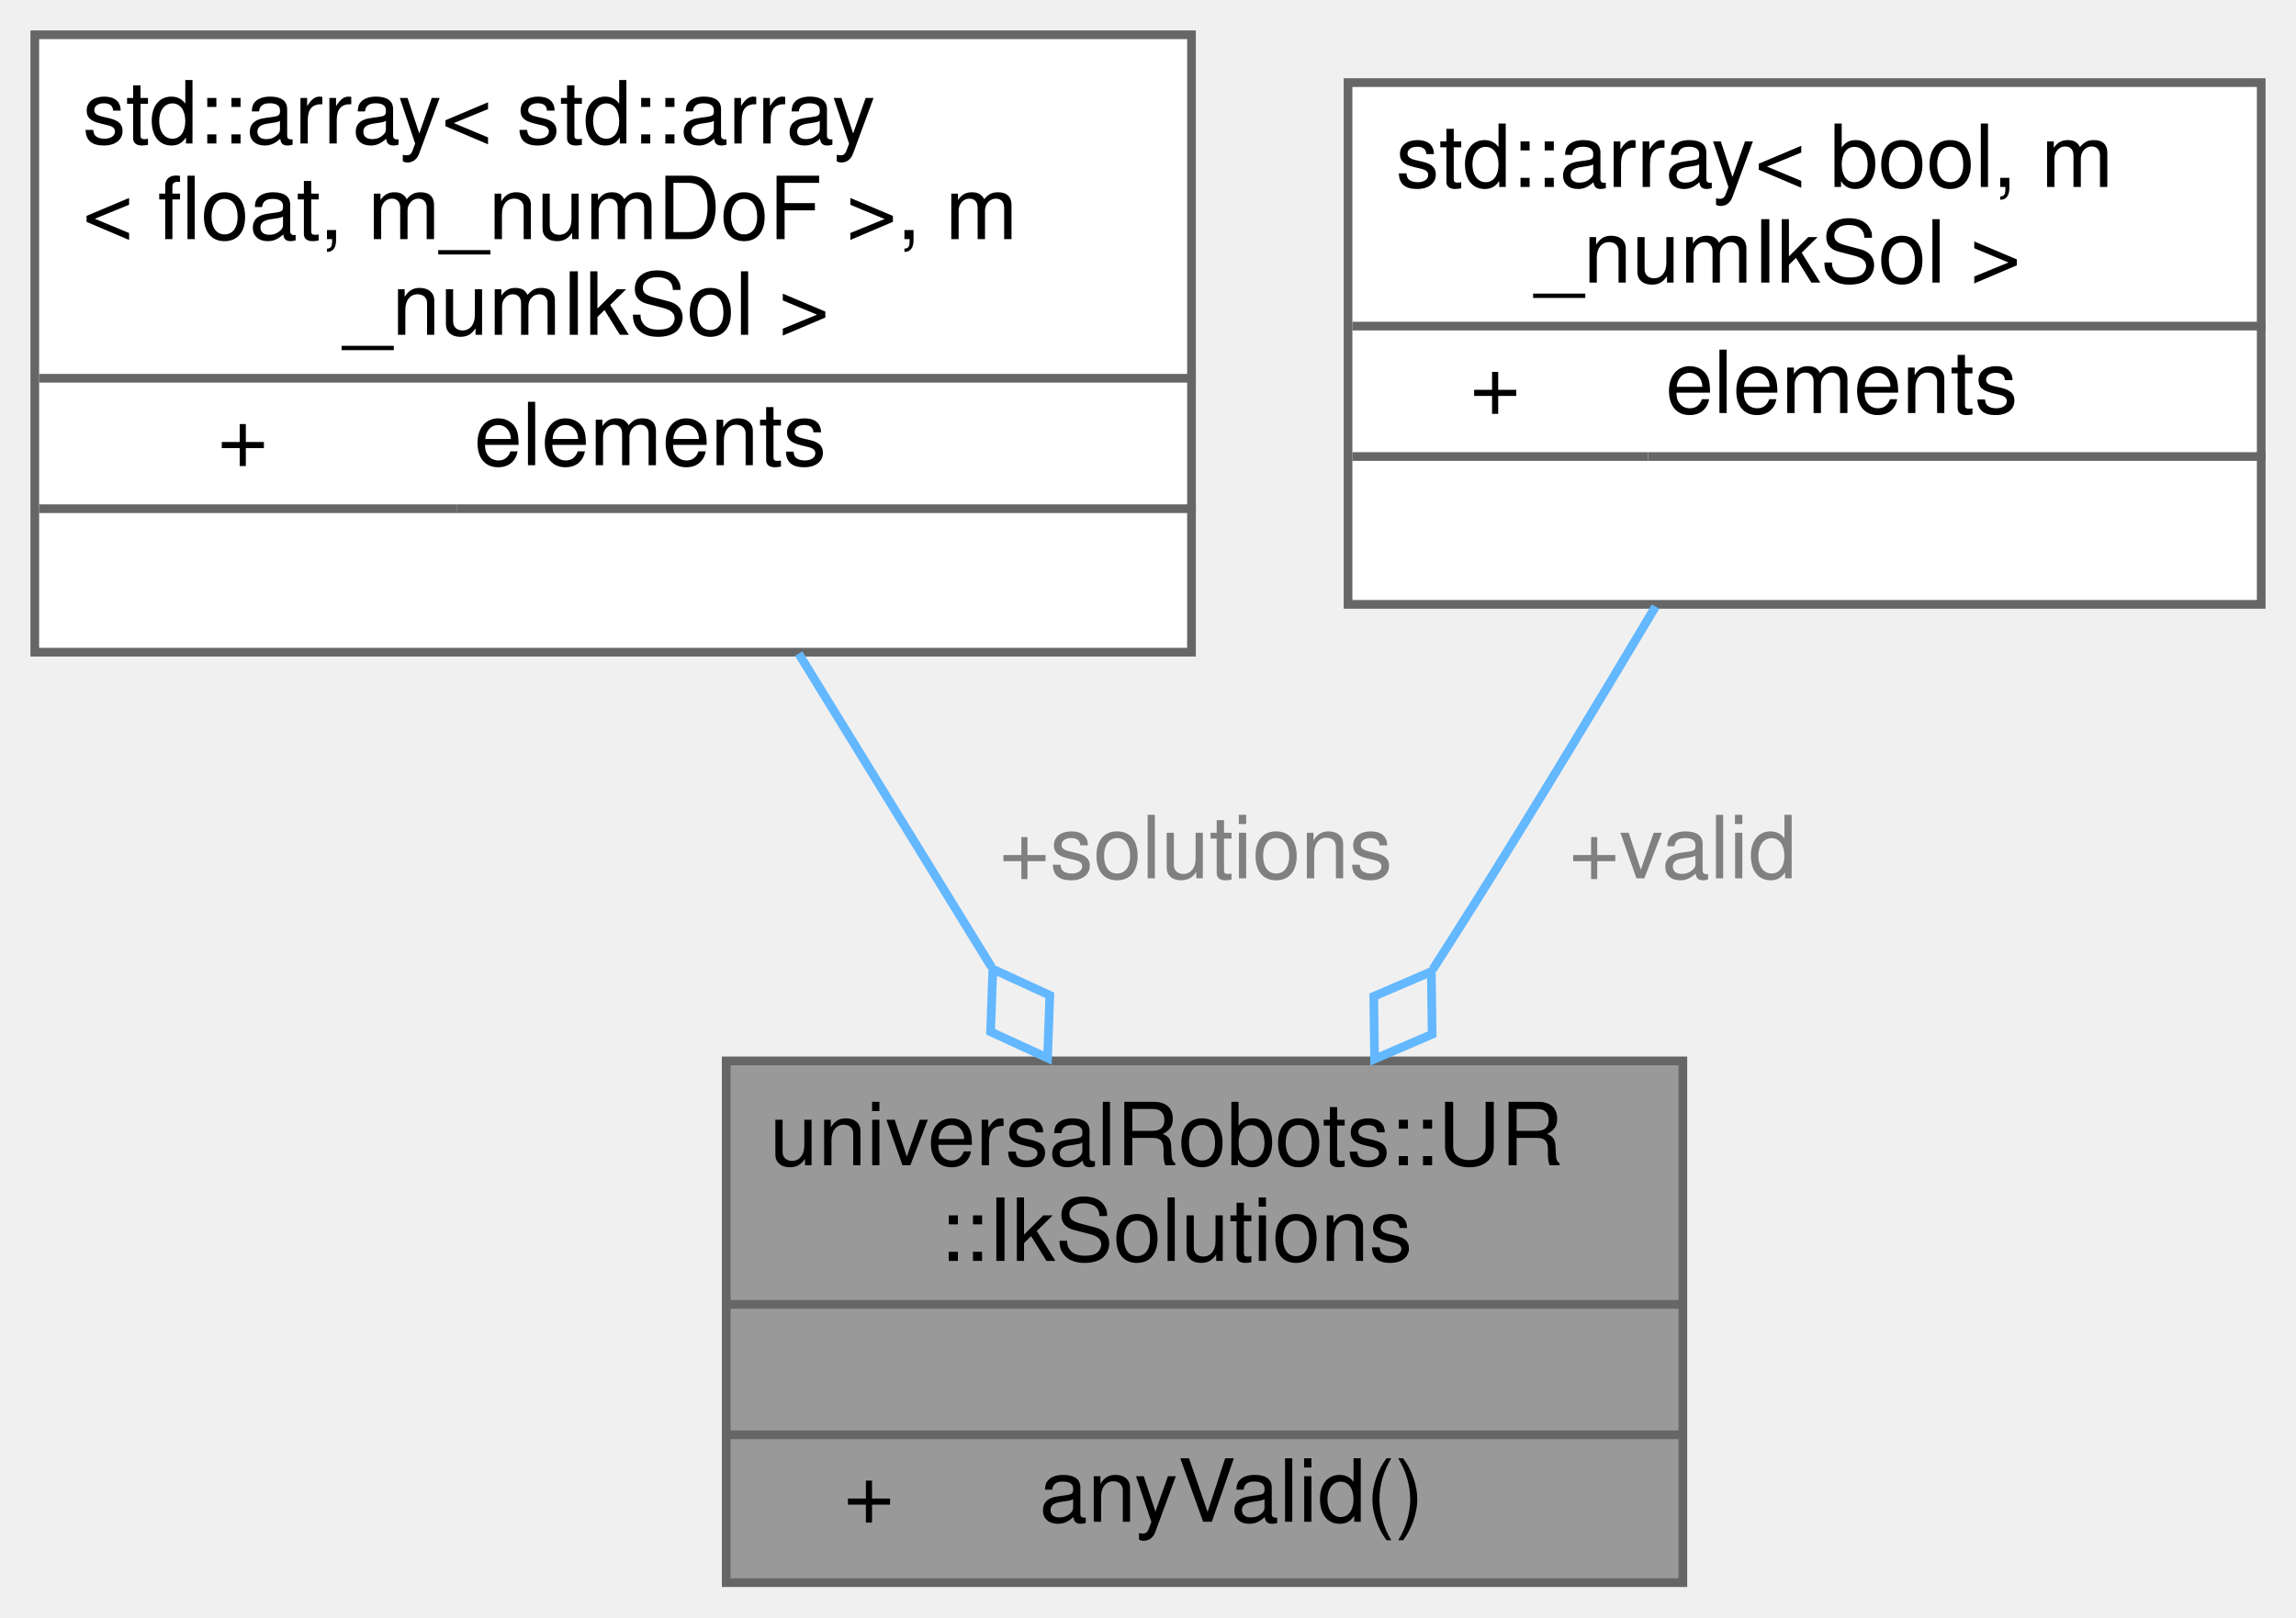
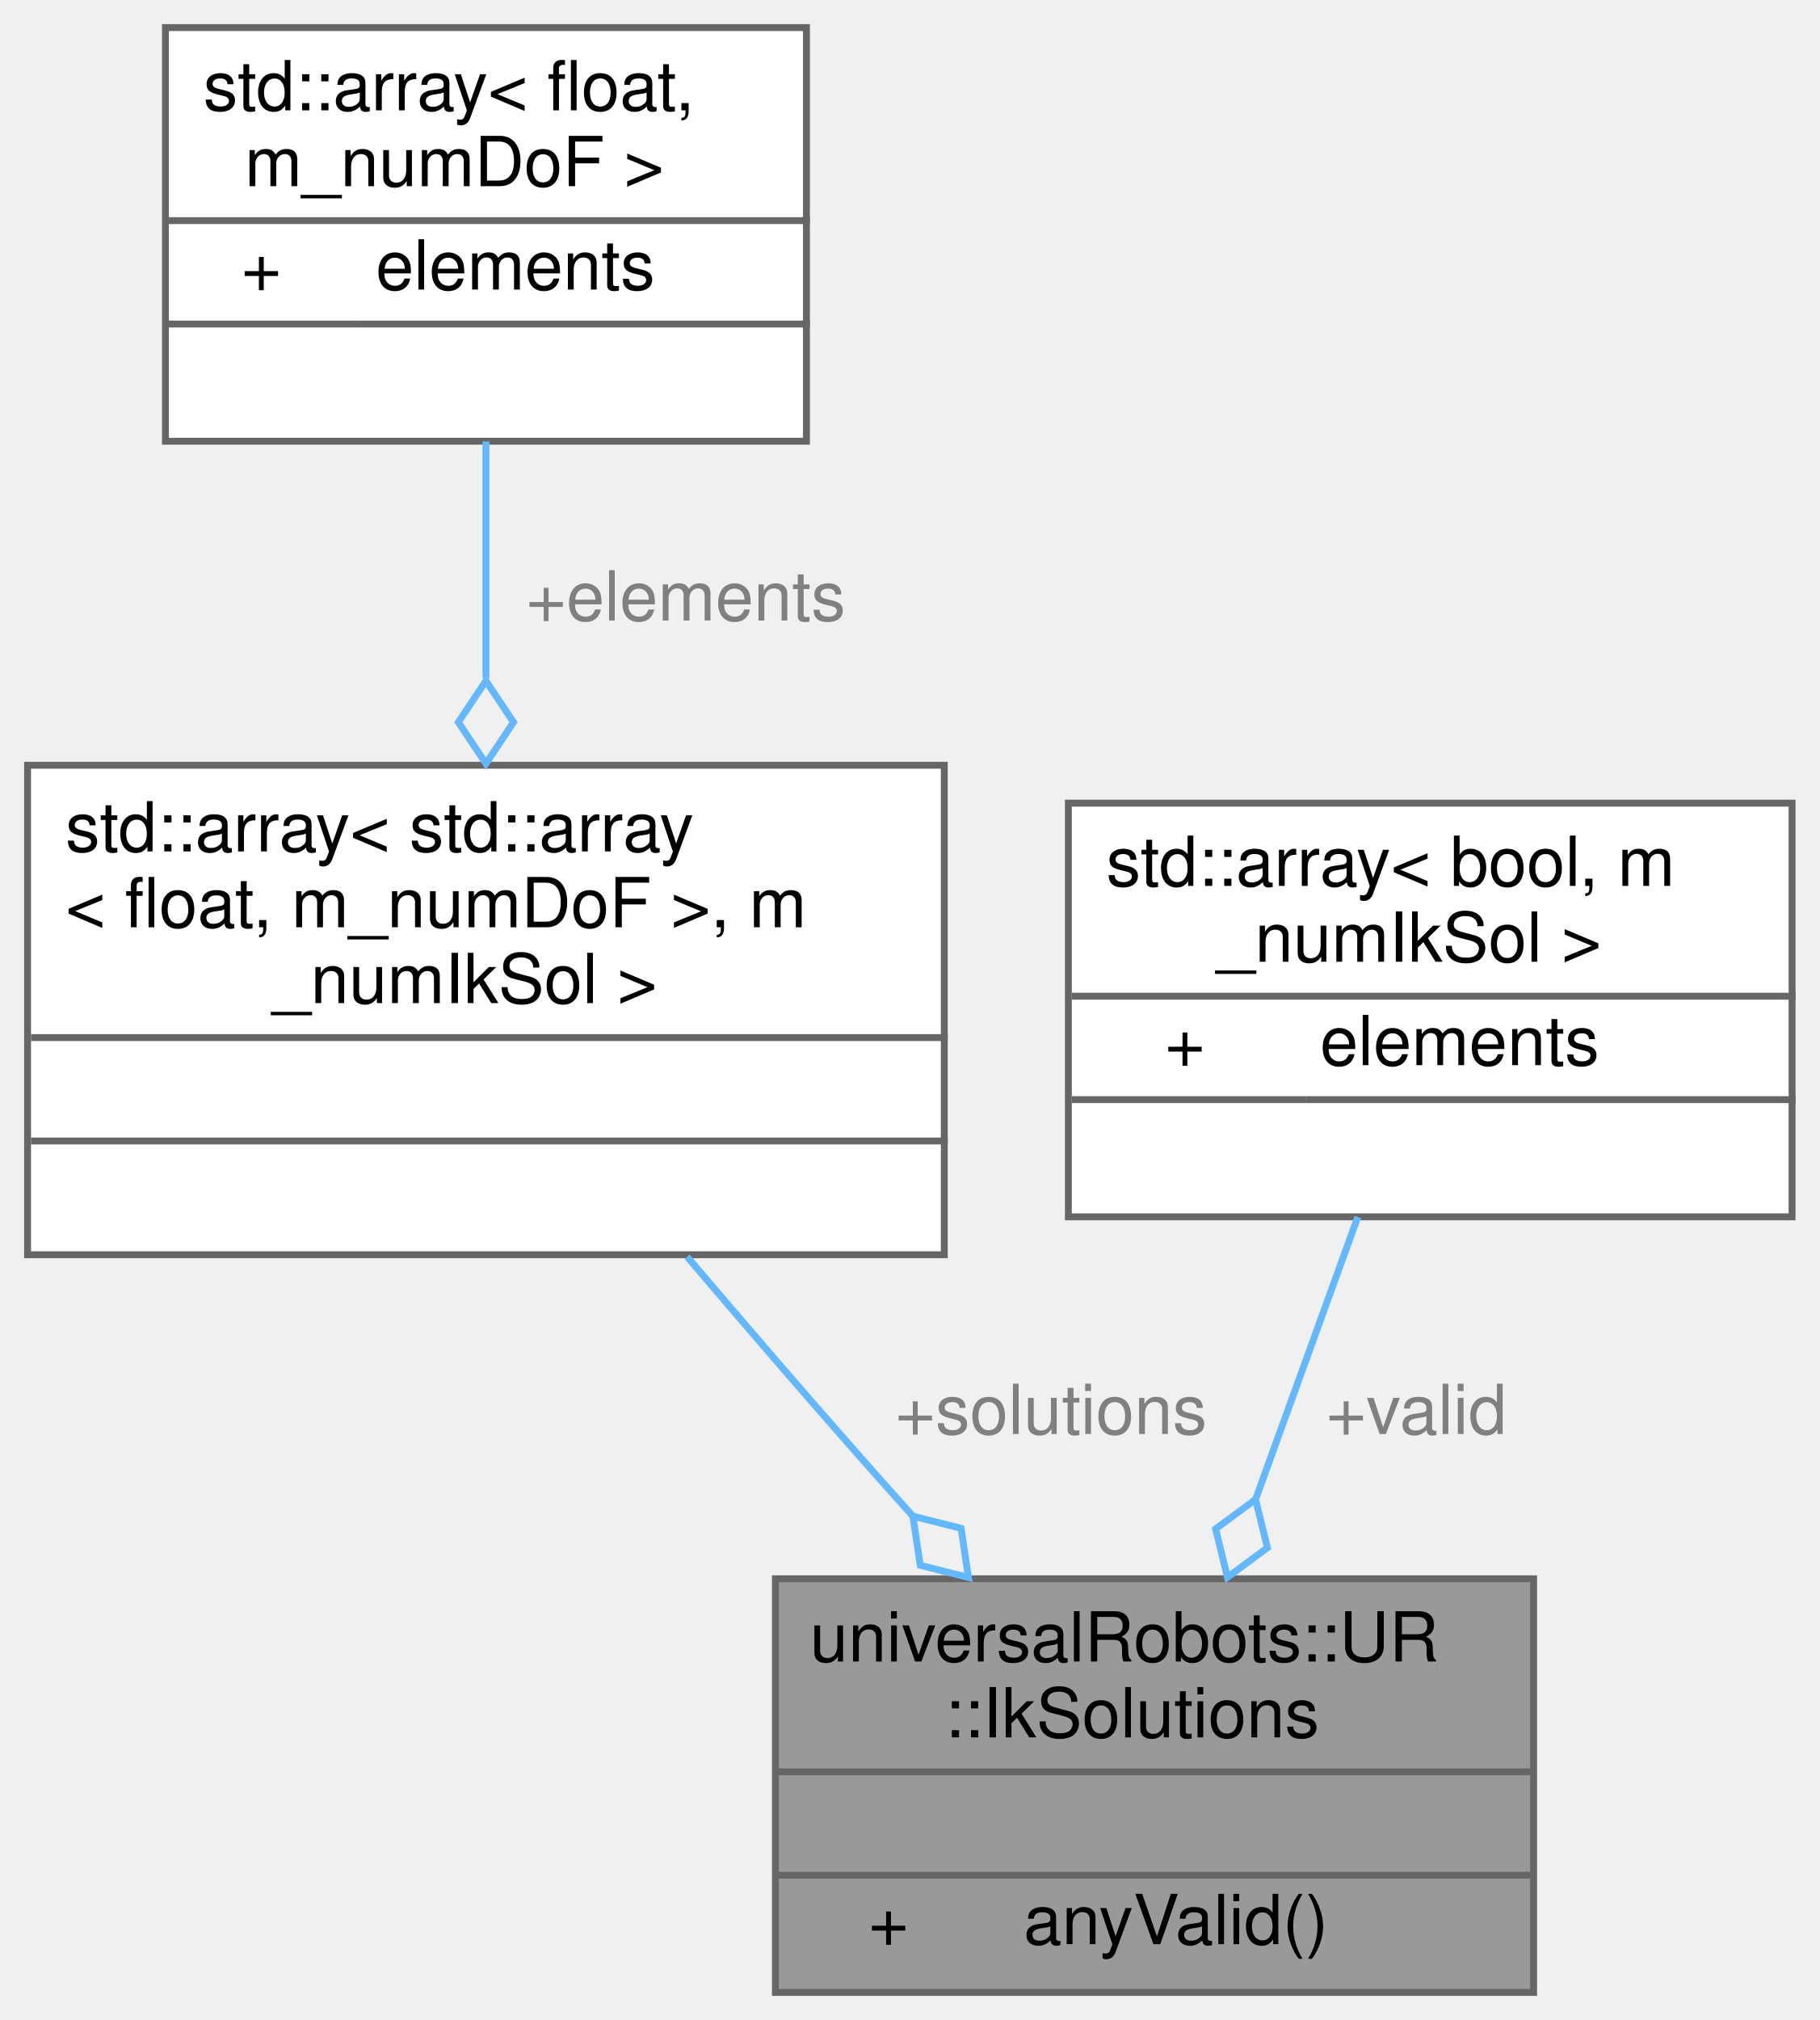
- <svg xmlns="http://www.w3.org/2000/svg" xmlns:xlink="http://www.w3.org/1999/xlink" width="264pt" height="186pt" viewBox="0.00 0.00 264.00 186.00">
-   <g id="graph0" class="graph" transform="scale(1 1) rotate(0) translate(4 182)">
+ <svg xmlns="http://www.w3.org/2000/svg" xmlns:xlink="http://www.w3.org/1999/xlink" width="264pt" height="293pt" viewBox="0.00 0.00 264.00 293.00">
+   <g id="graph0" class="graph" transform="scale(1 1) rotate(0) translate(4 289)">
    <g id="Node000001" class="node">
      <g id="a_Node000001">
        <a xlink:title="The eight inverse-kinematics solutions, each a full joint vector.">
-           <polygon fill="#999999" stroke="transparent" points="189.5,-60 79.5,-60 79.5,0 189.5,0 189.5,-60" />
-           <text text-anchor="start" x="84.5" y="-48" font-family="Helvetica,sans-Serif" font-size="10.00">universalRobots::UR</text>
-           <text text-anchor="start" x="104" y="-37" font-family="Helvetica,sans-Serif" font-size="10.00">::IkSolutions</text>
-           <text text-anchor="start" x="132.5" y="-22" font-family="Helvetica,sans-Serif" font-size="10.00"> </text>
-           <text text-anchor="start" x="93" y="-7" font-family="Helvetica,sans-Serif" font-size="10.00">+</text>
-           <text text-anchor="start" x="115.5" y="-7" font-family="Helvetica,sans-Serif" font-size="10.00">anyValid()</text>
-           <polygon fill="#666666" stroke="#666666" points="79.5,-32 79.5,-32 189.5,-32 189.5,-32 79.5,-32" />
-           <polygon fill="#666666" stroke="#666666" points="79.5,-17 79.5,-17 189.5,-17 189.5,-17 79.5,-17" />
-           <polygon fill="none" stroke="#666666" points="79.5,0 79.5,-60 189.5,-60 189.5,0 79.5,0" />
+           <polygon fill="#999999" stroke="transparent" points="218.5,-60 108.5,-60 108.5,0 218.5,0 218.5,-60" />
+           <text text-anchor="start" x="113.5" y="-48" font-family="Helvetica,sans-Serif" font-size="10.00">universalRobots::UR</text>
+           <text text-anchor="start" x="133" y="-37" font-family="Helvetica,sans-Serif" font-size="10.00">::IkSolutions</text>
+           <text text-anchor="start" x="161.5" y="-22" font-family="Helvetica,sans-Serif" font-size="10.00"> </text>
+           <text text-anchor="start" x="122" y="-7" font-family="Helvetica,sans-Serif" font-size="10.00">+</text>
+           <text text-anchor="start" x="144.5" y="-7" font-family="Helvetica,sans-Serif" font-size="10.00">anyValid()</text>
+           <polygon fill="#666666" stroke="#666666" points="108.5,-32 108.5,-32 218.5,-32 218.5,-32 108.5,-32" />
+           <polygon fill="#666666" stroke="#666666" points="108.5,-17 108.5,-17 218.5,-17 218.5,-17 108.5,-17" />
+           <polygon fill="none" stroke="#666666" points="108.5,0 108.5,-60 218.5,-60 218.5,0 108.5,0" />
        </a>
      </g>
    </g>
    <g id="Node000002" class="node">
      <g id="a_Node000002">
        <a xlink:title=" ">
          <polygon fill="white" stroke="transparent" points="133,-178 0,-178 0,-107 133,-107 133,-178" />
          <text text-anchor="start" x="5.5" y="-165.5" font-family="Helvetica,sans-Serif" font-size="10.00">std::array&lt; std::array</text>
          <text text-anchor="start" x="5.5" y="-154.5" font-family="Helvetica,sans-Serif" font-size="10.00">&lt; float, m_numDoF &gt;, m</text>
          <text text-anchor="start" x="35.5" y="-143.5" font-family="Helvetica,sans-Serif" font-size="10.00">_numIkSol &gt;</text>
-           <text text-anchor="start" x="21" y="-128.5" font-family="Helvetica,sans-Serif" font-size="10.00">+</text>
-           <text text-anchor="start" x="50.5" y="-128.5" font-family="Helvetica,sans-Serif" font-size="10.00">elements</text>
+           <text text-anchor="start" x="65" y="-128.5" font-family="Helvetica,sans-Serif" font-size="10.00"> </text>
          <text text-anchor="start" x="65" y="-113.5" font-family="Helvetica,sans-Serif" font-size="10.00"> </text>
          <polygon fill="#666666" stroke="#666666" points="0.5,-138.5 0.5,-138.5 133.5,-138.5 133.5,-138.5 0.5,-138.5" />
-           <polygon fill="#666666" stroke="#666666" points="0.5,-123.5 0.5,-123.5 48.5,-123.5 48.5,-123.5 0.5,-123.5" />
-           <polygon fill="#666666" stroke="#666666" points="48.5,-123.5 48.5,-123.5 133.5,-123.5 133.5,-123.5 48.5,-123.5" />
+           <polygon fill="#666666" stroke="#666666" points="0.5,-123.5 0.5,-123.5 133.5,-123.5 133.5,-123.5 0.5,-123.5" />
          <polygon fill="none" stroke="#666666" points="0,-107 0,-178 133,-178 133,-107 0,-107" />
        </a>
      </g>
    </g>
    <g id="edge1_Node000001_Node000002" class="edge">
      <g id="a_edge1_Node000001_Node000002">
        <a xlink:title=" ">
-           <path fill="none" stroke="#63b8ff" d="M87.83,-106.84C94.87,-95.4 102.75,-82.59 110,-70.8" />
-           <polygon fill="none" stroke="#63b8ff" points="110.16,-70.55 109.9,-63.35 116.45,-60.33 116.71,-67.54 110.16,-70.55" />
+           <path fill="none" stroke="#63b8ff" d="M95.7,-106.7C103.68,-97.32 112.36,-87.22 120.5,-78 123.06,-75.1 125.72,-72.11 128.42,-69.11" />
+           <polygon fill="none" stroke="#63b8ff" points="128.45,-69.08 129.51,-61.95 136.5,-60.19 135.44,-67.32 128.45,-69.08" />
        </a>
      </g>
-       <text text-anchor="middle" x="133.5" y="-81" font-family="Helvetica,sans-Serif" font-size="10.00" fill="grey"> +solutions</text>
+       <text text-anchor="middle" x="148.5" y="-81" font-family="Helvetica,sans-Serif" font-size="10.00" fill="grey"> +solutions</text>
    </g>
    <g id="Node000003" class="node">
      <g id="a_Node000003">
+         <a xlink:title=" ">
+           <polygon fill="white" stroke="transparent" points="113,-285 20,-285 20,-225 113,-225 113,-285" />
+           <text text-anchor="start" x="25.5" y="-273" font-family="Helvetica,sans-Serif" font-size="10.00">std::array&lt; float,</text>
+           <text text-anchor="start" x="31.5" y="-262" font-family="Helvetica,sans-Serif" font-size="10.00"> m_numDoF &gt;</text>
+           <text text-anchor="start" x="31" y="-247" font-family="Helvetica,sans-Serif" font-size="10.00">+</text>
+           <text text-anchor="start" x="50.5" y="-247" font-family="Helvetica,sans-Serif" font-size="10.00">elements</text>
+           <text text-anchor="start" x="65" y="-232" font-family="Helvetica,sans-Serif" font-size="10.00"> </text>
+           <polygon fill="#666666" stroke="#666666" points="20.5,-257 20.5,-257 113.5,-257 113.5,-257 20.5,-257" />
+           <polygon fill="#666666" stroke="#666666" points="20.5,-242 20.5,-242 48.5,-242 48.5,-242 20.5,-242" />
+           <polygon fill="#666666" stroke="#666666" points="48.5,-242 48.5,-242 113.5,-242 113.5,-242 48.5,-242" />
+           <polygon fill="none" stroke="#666666" points="20,-225 20,-285 113,-285 113,-225 20,-225" />
+         </a>
+       </g>
+     </g>
+     <g id="edge2_Node000002_Node000003" class="edge">
+       <g id="a_edge2_Node000002_Node000003">
+         <a xlink:title=" ">
+           <path fill="none" stroke="#63b8ff" d="M66.5,-224.97C66.5,-214.45 66.5,-202.28 66.5,-190.61" />
+           <polygon fill="none" stroke="#63b8ff" points="66.5,-190.24 62.5,-184.24 66.5,-178.24 70.5,-184.24 66.5,-190.24" />
+         </a>
+       </g>
+       <text text-anchor="middle" x="95.5" y="-199" font-family="Helvetica,sans-Serif" font-size="10.00" fill="grey"> +elements</text>
+     </g>
+     <g id="Node000004" class="node">
+       <g id="a_Node000004">
        <a xlink:title=" ">
          <polygon fill="white" stroke="transparent" points="256,-172.5 151,-172.5 151,-112.5 256,-112.5 256,-172.5" />
          <text text-anchor="start" x="156.5" y="-160.5" font-family="Helvetica,sans-Serif" font-size="10.00">std::array&lt; bool, m</text>
          <text text-anchor="start" x="172.5" y="-149.5" font-family="Helvetica,sans-Serif" font-size="10.00">_numIkSol &gt;</text>
          <text text-anchor="start" x="165" y="-134.5" font-family="Helvetica,sans-Serif" font-size="10.00">+</text>
          <text text-anchor="start" x="187.5" y="-134.5" font-family="Helvetica,sans-Serif" font-size="10.00">elements</text>
          <text text-anchor="start" x="202" y="-119.5" font-family="Helvetica,sans-Serif" font-size="10.00"> </text>
          <polygon fill="#666666" stroke="#666666" points="151.5,-144.5 151.5,-144.5 256.5,-144.5 256.5,-144.5 151.5,-144.5" />
          <polygon fill="#666666" stroke="#666666" points="151.5,-129.5 151.5,-129.5 185.5,-129.5 185.5,-129.5 151.5,-129.5" />
          <polygon fill="#666666" stroke="#666666" points="185.5,-129.5 185.5,-129.5 256.5,-129.5 256.5,-129.5 185.5,-129.5" />
          <polygon fill="none" stroke="#666666" points="151,-112.5 151,-172.5 256,-172.5 256,-112.5 151,-112.5" />
        </a>
      </g>
    </g>
-     <g id="edge2_Node000001_Node000003" class="edge">
-       <g id="a_edge2_Node000001_Node000003">
+     <g id="edge3_Node000001_Node000004" class="edge">
+       <g id="a_edge3_Node000001_Node000004">
        <a xlink:title=" ">
-           <path fill="none" stroke="#63b8ff" d="M186.36,-112.25C179.92,-101.43 172.47,-89.09 165.5,-78 163.96,-75.56 162.37,-73.05 160.75,-70.53" />
-           <polygon fill="none" stroke="#63b8ff" points="160.58,-70.27 153.96,-67.42 154.05,-60.21 160.67,-63.06 160.58,-70.27" />
+           <path fill="none" stroke="#63b8ff" d="M192.99,-112.47C188.48,-100 183.13,-85.22 178.23,-71.7" />
+           <polygon fill="none" stroke="#63b8ff" points="178.16,-71.51 172.36,-67.23 174.08,-60.22 179.88,-64.5 178.16,-71.51" />
        </a>
      </g>
-       <text text-anchor="middle" x="189.5" y="-81" font-family="Helvetica,sans-Serif" font-size="10.00" fill="grey"> +valid</text>
+       <text text-anchor="middle" x="201.5" y="-81" font-family="Helvetica,sans-Serif" font-size="10.00" fill="grey"> +valid</text>
    </g>
  </g>
</svg>
